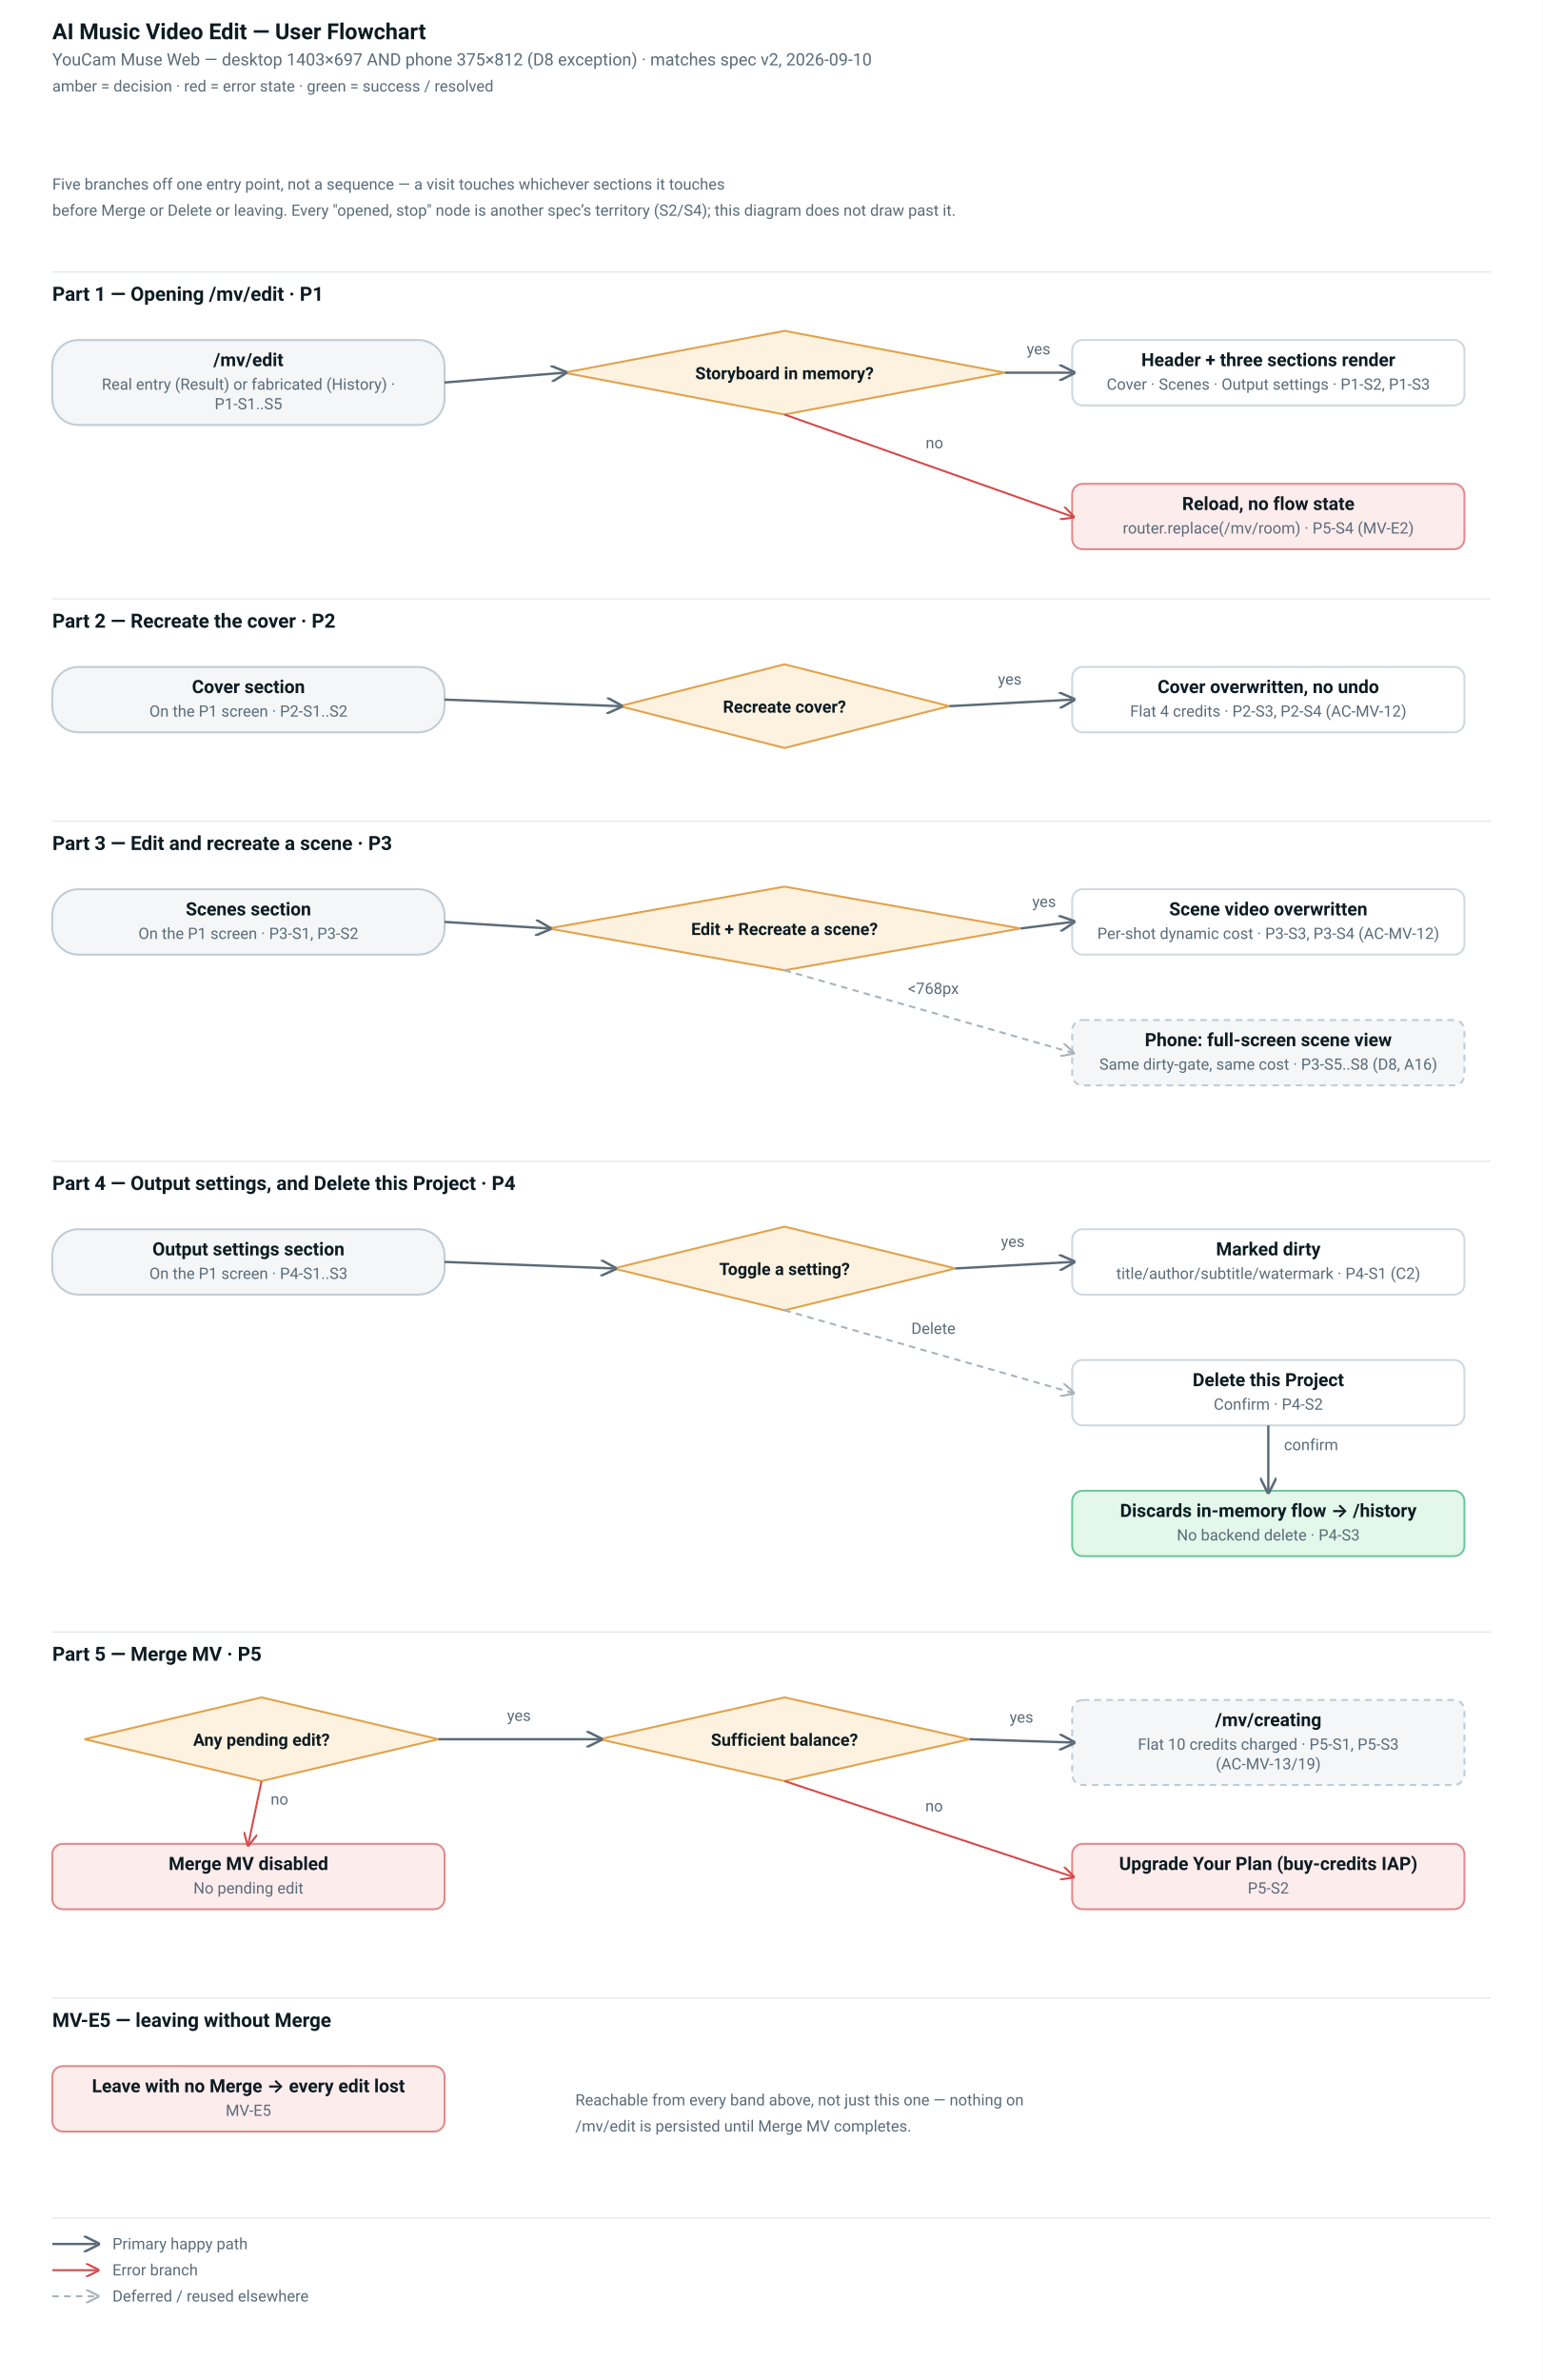
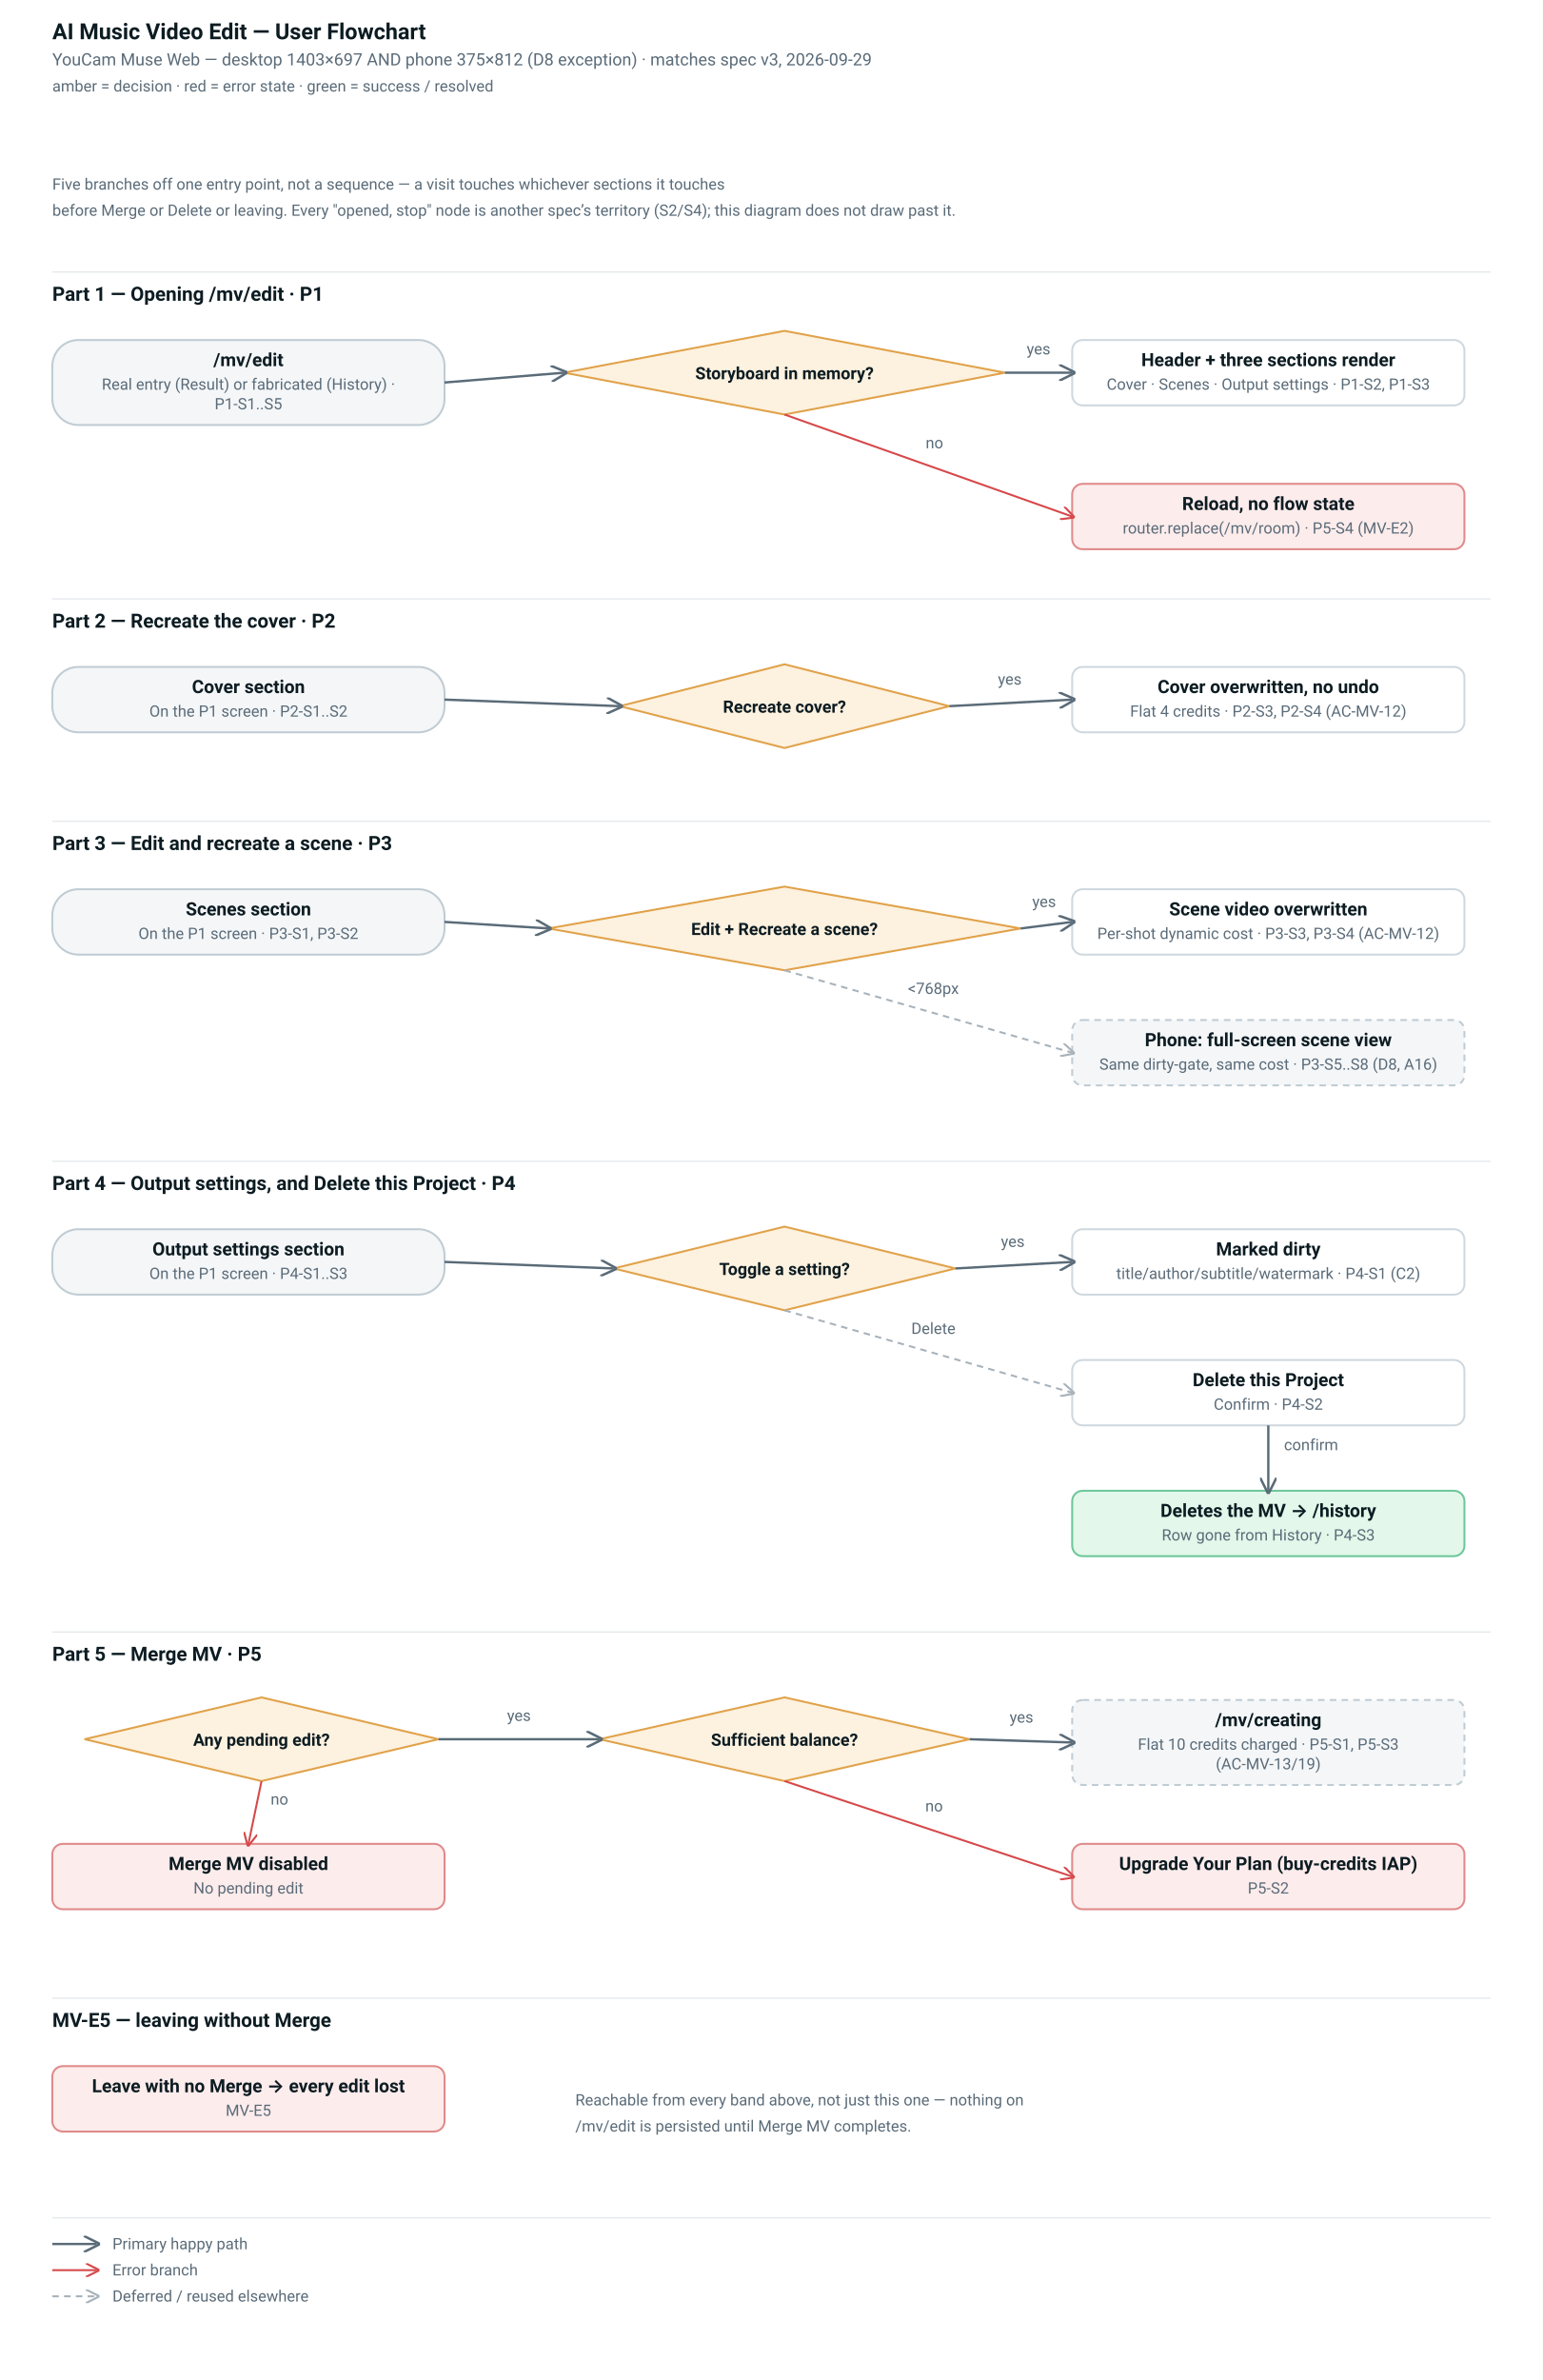
<svg xmlns="http://www.w3.org/2000/svg" width="1180" height="1820" viewBox="0 0 1180 1820" font-family="-apple-system,BlinkMacSystemFont,'Segoe UI',Roboto,sans-serif" role="img">
  <defs>
    <marker id="fc-primary" viewBox="0 0 10 10" refX="8" refY="5" markerWidth="7" markerHeight="7" orient="auto-start-reverse">
      <path d="M0 0 L10 5 L0 10" fill="none" stroke="#5a6b78" stroke-width="1.5" />
    </marker>
    <marker id="fc-error" viewBox="0 0 10 10" refX="8" refY="5" markerWidth="7" markerHeight="7" orient="auto-start-reverse">
      <path d="M0 0 L10 5 L0 10" fill="none" stroke="#d6484a" stroke-width="1.5" />
    </marker>
    <marker id="fc-structural" viewBox="0 0 10 10" refX="8" refY="5" markerWidth="7" markerHeight="7" orient="auto-start-reverse">
      <path d="M0 0 L10 5 L0 10" fill="none" stroke="#a8b2ba" stroke-width="1.5" />
    </marker>
    <marker id="fc-deferred" viewBox="0 0 10 10" refX="8" refY="5" markerWidth="7" markerHeight="7" orient="auto-start-reverse">
      <path d="M0 0 L10 5 L0 10" fill="none" stroke="#a8b2ba" stroke-width="1.5" />
    </marker>
    <marker id="fc-retry" viewBox="0 0 10 10" refX="8" refY="5" markerWidth="7" markerHeight="7" orient="auto-start-reverse">
      <path d="M0 0 L10 5 L0 10" fill="none" stroke="#6cc7e6" stroke-width="1.5" />
    </marker>
  </defs>
  <rect width="1180" height="1820" fill="#ffffff" />
  <text x="40" y="30" font-size="17" font-weight="700" fill="#0c1c22">AI Music Video Edit — User Flowchart</text>
-   <text x="40" y="50" font-size="13" fill="#5a6b78">YouCam Muse Web — desktop 1403×697 AND phone 375×812 (D8 exception) · matches spec v2, 2026-09-10</text>
+   <text x="40" y="50" font-size="13" fill="#5a6b78">YouCam Muse Web — desktop 1403×697 AND phone 375×812 (D8 exception) · matches spec v3, 2026-09-29</text>
  <text x="40" y="70" font-size="12" fill="#5a6b78">amber = decision · red = error state · green = success / resolved</text>
  <g transform="translate(0,80)">
    <text x="40" y="65" font-size="12" fill="#5a6b78">Five branches off one entry point, not a sequence — a visit touches whichever sections it touches</text>
    <text x="40" y="85" font-size="12" fill="#5a6b78">before Merge or Delete or leaving. Every "opened, stop" node is another spec’s territory (S2/S4); this diagram does not draw past it.</text>
    <line x1="40" y1="128" x2="1140" y2="128" stroke="#e5e9ed" stroke-width="1" />
    <text x="40" y="150" font-size="15" font-weight="700" fill="#0c1c22">Part 1 — Opening /mv/edit  ·  P1</text>
    <rect x="40" y="180" width="300" height="65" rx="20" fill="#f4f6f8" stroke="#c0ccd3" stroke-width="1.5" />
    <text x="190" y="200" font-size="14" font-weight="700" fill="#0c1c22" text-anchor="middle">/mv/edit</text>
    <text x="190" y="218" font-size="12" fill="#5a6b78" text-anchor="middle">Real entry (Result) or fabricated (History) ·</text>
    <text x="190" y="233" font-size="12" fill="#5a6b78" text-anchor="middle">P1-S1..S5</text>
    <polygon points="600,173 768.553,205 600,237 431.447,205" fill="#fdf1df" stroke="#e0a24a" stroke-width="1.5" />
    <text x="600" y="210" font-size="13" font-weight="700" fill="#0c1c22" text-anchor="middle">Storyboard in memory?</text>
    <line x1="340" y1="212.5" x2="431.447" y2="205" stroke="#5a6b78" stroke-width="1.8" marker-end="url(#fc-primary)" />
    <rect x="820" y="180" width="300" height="50" rx="8" fill="#ffffff" stroke="#cfd8de" stroke-width="1.5" />
    <text x="970" y="200" font-size="14" font-weight="700" fill="#0c1c22" text-anchor="middle">Header + three sections render</text>
    <text x="970" y="218" font-size="12" fill="#5a6b78" text-anchor="middle">Cover · Scenes · Output settings · P1-S2, P1-S3</text>
    <line x1="768.553" y1="205" x2="820" y2="205" stroke="#5a6b78" stroke-width="1.8" marker-end="url(#fc-primary)" />
    <text x="794.276" y="191" font-size="12" fill="#5a6b78" text-anchor="middle">yes</text>
    <rect x="820" y="290" width="300" height="50" rx="8" fill="#fdecec" stroke="#e08a8a" stroke-width="1.5" />
    <text x="970" y="310" font-size="14" font-weight="700" fill="#0c1c22" text-anchor="middle">Reload, no flow state</text>
    <text x="970" y="328" font-size="12" fill="#5a6b78" text-anchor="middle">router.replace(/mv/room) · P5-S4 (MV-E2)</text>
    <line x1="600" y1="237" x2="820" y2="315" stroke="#d6484a" stroke-width="1.5" marker-end="url(#fc-error)" />
    <text x="714.678" y="262.805" font-size="12" fill="#5a6b78" text-anchor="middle">no</text>
    <line x1="40" y1="378" x2="1140" y2="378" stroke="#e5e9ed" stroke-width="1" />
    <text x="40" y="400" font-size="15" font-weight="700" fill="#0c1c22">Part 2 — Recreate the cover  ·  P2</text>
    <rect x="40" y="430" width="300" height="50" rx="20" fill="#f4f6f8" stroke="#c0ccd3" stroke-width="1.5" />
    <text x="190" y="450" font-size="14" font-weight="700" fill="#0c1c22" text-anchor="middle">Cover section</text>
    <text x="190" y="468" font-size="12" fill="#5a6b78" text-anchor="middle">On the P1 screen · P2-S1..S2</text>
    <polygon points="600,428 726.044,460 600,492 473.956,460" fill="#fdf1df" stroke="#e0a24a" stroke-width="1.5" />
    <text x="600" y="465" font-size="13" font-weight="700" fill="#0c1c22" text-anchor="middle">Recreate cover?</text>
    <line x1="340" y1="455" x2="473.956" y2="460" stroke="#5a6b78" stroke-width="1.8" marker-end="url(#fc-primary)" />
    <rect x="820" y="430" width="300" height="50" rx="8" fill="#ffffff" stroke="#cfd8de" stroke-width="1.5" />
    <text x="970" y="450" font-size="14" font-weight="700" fill="#0c1c22" text-anchor="middle">Cover overwritten, no undo</text>
    <text x="970" y="468" font-size="12" fill="#5a6b78" text-anchor="middle">Flat 4 credits · P2-S3, P2-S4 (AC-MV-12)</text>
    <line x1="726.044" y1="460" x2="820" y2="455" stroke="#5a6b78" stroke-width="1.8" marker-end="url(#fc-primary)" />
    <text x="772.278" y="443.52" font-size="12" fill="#5a6b78" text-anchor="middle">yes</text>
    <line x1="40" y1="548" x2="1140" y2="548" stroke="#e5e9ed" stroke-width="1" />
    <text x="40" y="570" font-size="15" font-weight="700" fill="#0c1c22">Part 3 — Edit and recreate a scene  ·  P3</text>
    <rect x="40" y="600" width="300" height="50" rx="20" fill="#f4f6f8" stroke="#c0ccd3" stroke-width="1.5" />
    <text x="190" y="620" font-size="14" font-weight="700" fill="#0c1c22" text-anchor="middle">Scenes section</text>
    <text x="190" y="638" font-size="12" fill="#5a6b78" text-anchor="middle">On the P1 screen · P3-S1, P3-S2</text>
    <polygon points="600,598 780.571,630 600,662 419.429,630" fill="#fdf1df" stroke="#e0a24a" stroke-width="1.5" />
    <text x="600" y="635" font-size="13" font-weight="700" fill="#0c1c22" text-anchor="middle">Edit + Recreate a scene?</text>
    <line x1="340" y1="625" x2="419.429" y2="630" stroke="#5a6b78" stroke-width="1.8" marker-end="url(#fc-primary)" />
    <rect x="820" y="600" width="300" height="50" rx="8" fill="#ffffff" stroke="#cfd8de" stroke-width="1.5" />
    <text x="970" y="620" font-size="14" font-weight="700" fill="#0c1c22" text-anchor="middle">Scene video overwritten</text>
    <text x="970" y="638" font-size="12" fill="#5a6b78" text-anchor="middle">Per-shot dynamic cost · P3-S3, P3-S4 (AC-MV-12)</text>
    <line x1="780.571" y1="630" x2="820" y2="625" stroke="#5a6b78" stroke-width="1.8" marker-end="url(#fc-primary)" />
    <text x="798.524" y="613.611" font-size="12" fill="#5a6b78" text-anchor="middle">yes</text>
    <rect x="820" y="700" width="300" height="50" rx="8" fill="#f4f6f8" stroke="#c0ccd3" stroke-width="1.5" stroke-dasharray="5 4" />
    <text x="970" y="720" font-size="14" font-weight="700" fill="#0c1c22" text-anchor="middle">Phone: full-screen scene view</text>
    <text x="970" y="738" font-size="12" fill="#5a6b78" text-anchor="middle">Same dirty-gate, same cost · P3-S5..S8 (D8, A16)</text>
    <line x1="600" y1="662" x2="820" y2="725" stroke="#a8b2ba" stroke-width="1.5" stroke-dasharray="5 4" marker-end="url(#fc-deferred)" />
    <text x="713.854" y="680.041" font-size="12" fill="#5a6b78" text-anchor="middle">&lt;768px</text>
    <line x1="40" y1="808" x2="1140" y2="808" stroke="#e5e9ed" stroke-width="1" />
    <text x="40" y="830" font-size="15" font-weight="700" fill="#0c1c22">Part 4 — Output settings, and Delete this Project  ·  P4</text>
    <rect x="40" y="860" width="300" height="50" rx="20" fill="#f4f6f8" stroke="#c0ccd3" stroke-width="1.5" />
    <text x="190" y="880" font-size="14" font-weight="700" fill="#0c1c22" text-anchor="middle">Output settings section</text>
    <text x="190" y="898" font-size="12" fill="#5a6b78" text-anchor="middle">On the P1 screen · P4-S1..S3</text>
    <polygon points="600,858 730.704,890 600,922 469.296,890" fill="#fdf1df" stroke="#e0a24a" stroke-width="1.5" />
    <text x="600" y="895" font-size="13" font-weight="700" fill="#0c1c22" text-anchor="middle">Toggle a setting?</text>
    <line x1="340" y1="885" x2="469.296" y2="890" stroke="#5a6b78" stroke-width="1.8" marker-end="url(#fc-primary)" />
    <rect x="820" y="860" width="300" height="50" rx="8" fill="#ffffff" stroke="#cfd8de" stroke-width="1.5" />
    <text x="970" y="880" font-size="14" font-weight="700" fill="#0c1c22" text-anchor="middle">Marked dirty</text>
    <text x="970" y="898" font-size="12" fill="#5a6b78" text-anchor="middle">title/author/subtitle/watermark · P4-S1 (C2)</text>
    <line x1="730.704" y1="890" x2="820" y2="885" stroke="#5a6b78" stroke-width="1.8" marker-end="url(#fc-primary)" />
    <text x="774.569" y="873.522" font-size="12" fill="#5a6b78" text-anchor="middle">yes</text>
    <rect x="820" y="960" width="300" height="50" rx="8" fill="#ffffff" stroke="#cfd8de" stroke-width="1.5" />
    <text x="970" y="980" font-size="14" font-weight="700" fill="#0c1c22" text-anchor="middle">Delete this Project</text>
    <text x="970" y="998" font-size="12" fill="#5a6b78" text-anchor="middle">Confirm · P4-S2</text>
    <line x1="600" y1="922" x2="820" y2="985" stroke="#a8b2ba" stroke-width="1.5" stroke-dasharray="5 4" marker-end="url(#fc-deferred)" />
    <text x="713.854" y="940.041" font-size="12" fill="#5a6b78" text-anchor="middle">Delete</text>
    <rect x="820" y="1060" width="300" height="50" rx="8" fill="#e3f7ea" stroke="#6cc79a" stroke-width="1.5" />
-     <text x="970" y="1080" font-size="14" font-weight="700" fill="#0c1c22" text-anchor="middle">Discards in-memory flow → /history</text>
-     <text x="970" y="1098" font-size="12" fill="#5a6b78" text-anchor="middle">No backend delete · P4-S3</text>
+     <text x="970" y="1080" font-size="14" font-weight="700" fill="#0c1c22" text-anchor="middle">Deletes the MV → /history</text>
+     <text x="970" y="1098" font-size="12" fill="#5a6b78" text-anchor="middle">Row gone from History · P4-S3</text>
    <line x1="970" y1="1010" x2="970" y2="1060" stroke="#5a6b78" stroke-width="1.8" marker-end="url(#fc-primary)" />
    <text x="982" y="1029" font-size="12" fill="#5a6b78" text-anchor="start">confirm</text>
    <line x1="40" y1="1168" x2="1140" y2="1168" stroke="#e5e9ed" stroke-width="1" />
    <text x="40" y="1190" font-size="15" font-weight="700" fill="#0c1c22">Part 5 — Merge MV  ·  P5</text>
    <polygon points="200,1218 335.35,1250 200,1282 64.65,1250" fill="#fdf1df" stroke="#e0a24a" stroke-width="1.5" />
    <text x="200" y="1255" font-size="13" font-weight="700" fill="#0c1c22" text-anchor="middle">Any pending edit?</text>
    <rect x="40" y="1330" width="300" height="50" rx="8" fill="#fdecec" stroke="#e08a8a" stroke-width="1.5" />
    <text x="190" y="1350" font-size="14" font-weight="700" fill="#0c1c22" text-anchor="middle">Merge MV disabled</text>
    <text x="190" y="1368" font-size="12" fill="#5a6b78" text-anchor="middle">No pending edit</text>
    <line x1="200" y1="1282" x2="190" y2="1330" stroke="#d6484a" stroke-width="1.5" marker-end="url(#fc-error)" />
    <text x="207" y="1300" font-size="12" fill="#5a6b78" text-anchor="start">no</text>
    <polygon points="600,1218 741.526,1250 600,1282 458.474,1250" fill="#fdf1df" stroke="#e0a24a" stroke-width="1.5" />
    <text x="600" y="1255" font-size="13" font-weight="700" fill="#0c1c22" text-anchor="middle">Sufficient balance?</text>
    <line x1="335.35" y1="1250" x2="458.474" y2="1250" stroke="#5a6b78" stroke-width="1.8" marker-end="url(#fc-primary)" />
    <text x="396.912" y="1236" font-size="12" fill="#5a6b78" text-anchor="middle">yes</text>
    <rect x="820" y="1220" width="300" height="65" rx="8" fill="#f4f6f8" stroke="#c0ccd3" stroke-width="1.5" stroke-dasharray="5 4" />
    <text x="970" y="1240" font-size="14" font-weight="700" fill="#0c1c22" text-anchor="middle">/mv/creating</text>
    <text x="970" y="1258" font-size="12" fill="#5a6b78" text-anchor="middle">Flat 10 credits charged · P5-S1, P5-S3</text>
    <text x="970" y="1273" font-size="12" fill="#5a6b78" text-anchor="middle">(AC-MV-13/19)</text>
    <line x1="741.526" y1="1250" x2="820" y2="1252.5" stroke="#5a6b78" stroke-width="1.8" marker-end="url(#fc-primary)" />
    <text x="781.209" y="1237.26" font-size="12" fill="#5a6b78" text-anchor="middle">yes</text>
    <rect x="820" y="1330" width="300" height="50" rx="8" fill="#fdecec" stroke="#e08a8a" stroke-width="1.5" />
    <text x="970" y="1350" font-size="14" font-weight="700" fill="#0c1c22" text-anchor="middle">Upgrade Your Plan (buy-credits IAP)</text>
    <text x="970" y="1368" font-size="12" fill="#5a6b78" text-anchor="middle">P5-S2</text>
    <line x1="600" y1="1282" x2="820" y2="1355" stroke="#d6484a" stroke-width="1.5" marker-end="url(#fc-error)" />
    <text x="714.409" y="1305.21" font-size="12" fill="#5a6b78" text-anchor="middle">no</text>
    <line x1="40" y1="1448" x2="1140" y2="1448" stroke="#e5e9ed" stroke-width="1" />
    <text x="40" y="1470" font-size="15" font-weight="700" fill="#0c1c22">MV-E5 — leaving without Merge</text>
    <rect x="40" y="1500" width="300" height="50" rx="8" fill="#fdecec" stroke="#e08a8a" stroke-width="1.5" />
    <text x="190" y="1520" font-size="14" font-weight="700" fill="#0c1c22" text-anchor="middle">Leave with no Merge → every edit lost</text>
    <text x="190" y="1538" font-size="12" fill="#5a6b78" text-anchor="middle">MV-E5</text>
    <text x="440" y="1530" font-size="12" fill="#5a6b78">Reachable from every band above, not just this one — nothing on</text>
    <text x="440" y="1550" font-size="12" fill="#5a6b78">/mv/edit is persisted until Merge MV completes.</text>
    <line x1="40" y1="1616" x2="1140" y2="1616" stroke="#e5e9ed" stroke-width="1" />
    <line x1="40" y1="1636" x2="74" y2="1636" stroke="#5a6b78" stroke-width="1.8" marker-end="url(#fc-primary)" />
    <text x="86" y="1640" font-size="12" fill="#5a6b78">Primary happy path</text>
    <line x1="40" y1="1656" x2="74" y2="1656" stroke="#d6484a" stroke-width="1.5" marker-end="url(#fc-error)" />
    <text x="86" y="1660" font-size="12" fill="#5a6b78">Error branch</text>
    <line x1="40" y1="1676" x2="74" y2="1676" stroke="#a8b2ba" stroke-width="1.5" stroke-dasharray="5 4" marker-end="url(#fc-deferred)" />
    <text x="86" y="1680" font-size="12" fill="#5a6b78">Deferred / reused elsewhere</text>
  </g>
</svg>
